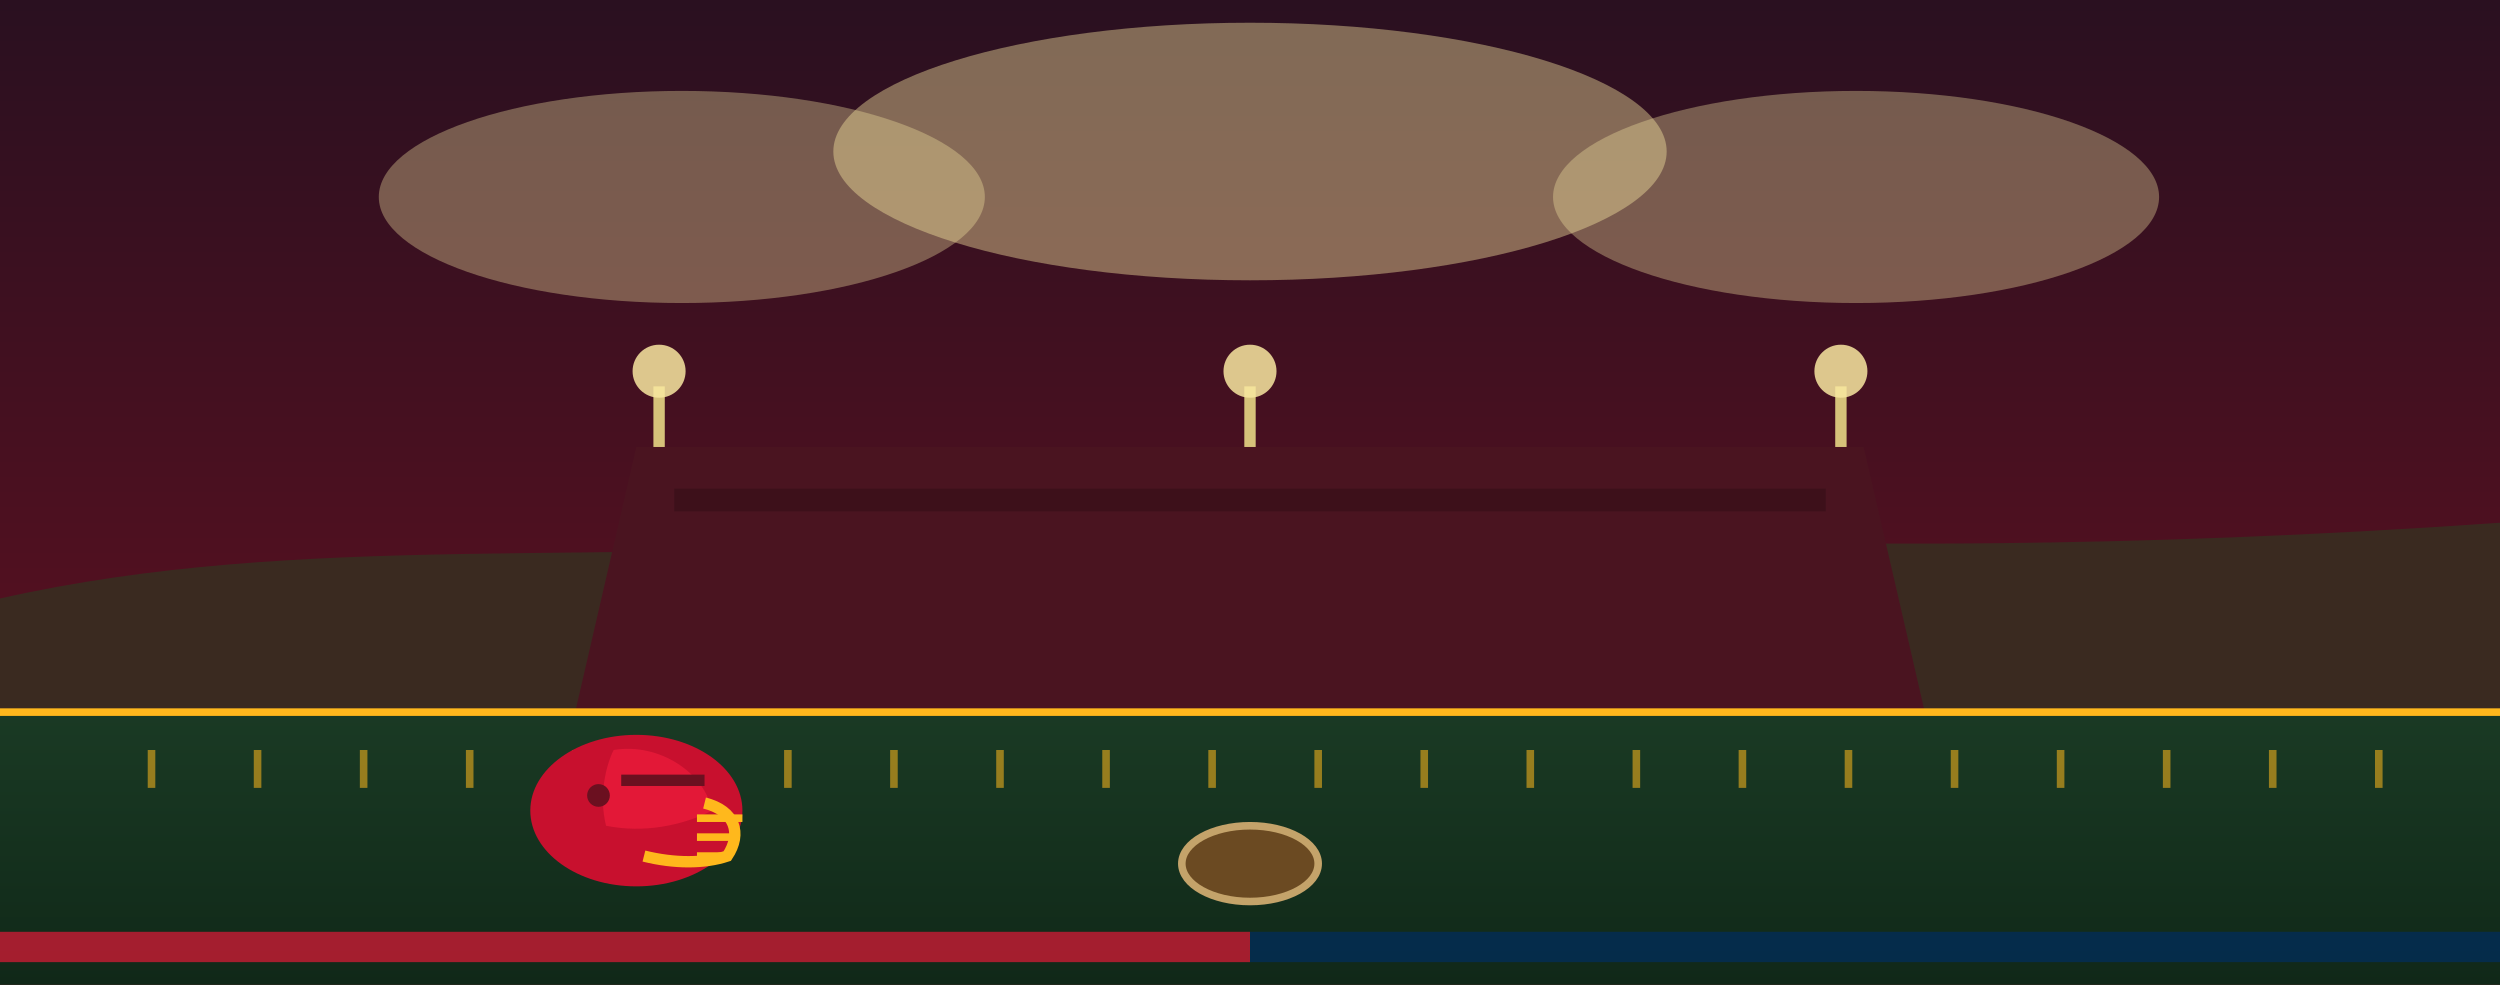
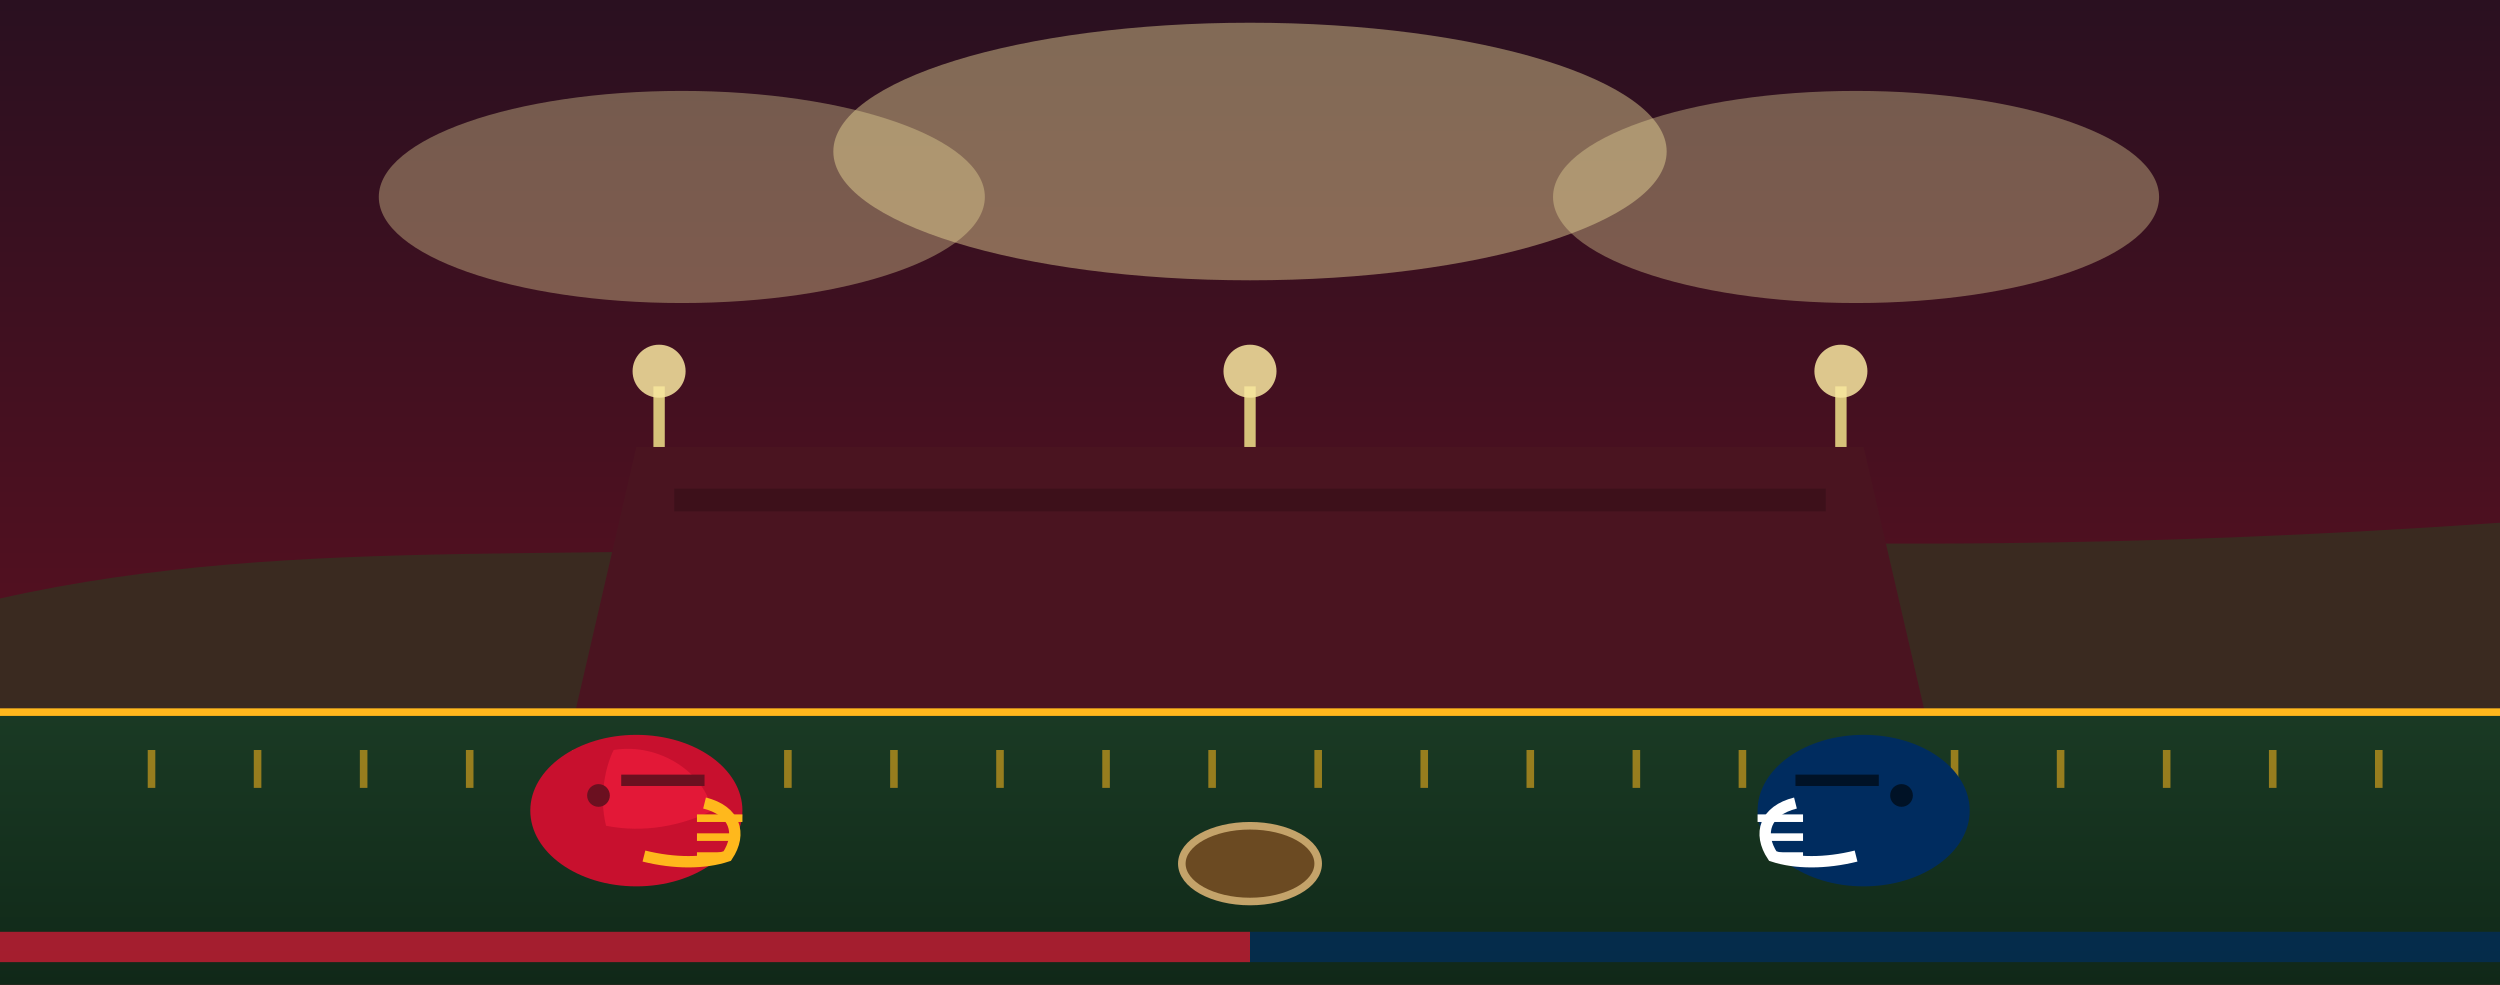
<svg xmlns="http://www.w3.org/2000/svg" viewBox="0 0 660 260" width="660" height="260" class="nrt-event-illustration" role="img">
  <defs>
    <linearGradient id="reviewhomeind-sky" x1="0" y1="0" x2="0" y2="1">
      <stop offset="0%" stop-color="#2A1020" />
      <stop offset="100%" stop-color="#6B1020" />
    </linearGradient>
    <linearGradient id="reviewhomeind-field" x1="0" y1="0" x2="0" y2="1">
      <stop offset="0%" stop-color="#1A3A24" />
      <stop offset="100%" stop-color="#102818" />
    </linearGradient>
  </defs>
  <rect width="660" height="260" fill="url(#reviewhomeind-sky)" />
  <path d="M0 158 C80 140 160 150 260 142 C360 134 460 152 660 138 V190 H0Z" fill="#3A2A20" />
  <ellipse cx="180" cy="52" rx="80" ry="28" fill="#F6E7A2" opacity=".35" />
  <ellipse cx="330" cy="40" rx="110" ry="34" fill="#F8E7A0" opacity=".42" />
  <ellipse cx="490" cy="52" rx="80" ry="28" fill="#F6E7A2" opacity=".35" />
  <path d="M150,196 L168,118 H492 L510,196 Z" fill="#4A1420" />
  <path d="M178,132 H482" stroke="#000" opacity=".18" stroke-width="6" />
  <path d="M174,118 v-16" stroke="#D6C27A" stroke-width="3" />
  <circle cx="174" cy="98" r="7" fill="#F8E7A0" opacity=".85" />
  <path d="M330,118 v-16" stroke="#D6C27A" stroke-width="3" />
  <circle cx="330" cy="98" r="7" fill="#F8E7A0" opacity=".85" />
  <path d="M486,118 v-16" stroke="#D6C27A" stroke-width="3" />
  <circle cx="486" cy="98" r="7" fill="#F8E7A0" opacity=".85" />
  <rect x="0" y="188" width="660" height="72" fill="url(#reviewhomeind-field)" />
  <path d="M0 188h660" stroke="#FFB81C" stroke-width="2" />
  <path d="M40 198v10" stroke="#FFB81C" stroke-width="2" opacity=".55" />
  <path d="M68 198v10" stroke="#FFB81C" stroke-width="2" opacity=".55" />
  <path d="M96 198v10" stroke="#FFB81C" stroke-width="2" opacity=".55" />
  <path d="M124 198v10" stroke="#FFB81C" stroke-width="2" opacity=".55" />
  <path d="M152 198v10" stroke="#FFB81C" stroke-width="2" opacity=".55" />
  <path d="M180 198v10" stroke="#FFB81C" stroke-width="2" opacity=".55" />
  <path d="M208 198v10" stroke="#FFB81C" stroke-width="2" opacity=".55" />
  <path d="M236 198v10" stroke="#FFB81C" stroke-width="2" opacity=".55" />
  <path d="M264 198v10" stroke="#FFB81C" stroke-width="2" opacity=".55" />
  <path d="M292 198v10" stroke="#FFB81C" stroke-width="2" opacity=".55" />
  <path d="M320 198v10" stroke="#FFB81C" stroke-width="2" opacity=".55" />
  <path d="M348 198v10" stroke="#FFB81C" stroke-width="2" opacity=".55" />
  <path d="M376 198v10" stroke="#FFB81C" stroke-width="2" opacity=".55" />
  <path d="M404 198v10" stroke="#FFB81C" stroke-width="2" opacity=".55" />
  <path d="M432 198v10" stroke="#FFB81C" stroke-width="2" opacity=".55" />
  <path d="M460 198v10" stroke="#FFB81C" stroke-width="2" opacity=".55" />
  <path d="M488 198v10" stroke="#FFB81C" stroke-width="2" opacity=".55" />
  <path d="M516 198v10" stroke="#FFB81C" stroke-width="2" opacity=".55" />
  <path d="M544 198v10" stroke="#FFB81C" stroke-width="2" opacity=".55" />
  <path d="M572 198v10" stroke="#FFB81C" stroke-width="2" opacity=".55" />
  <path d="M600 198v10" stroke="#FFB81C" stroke-width="2" opacity=".55" />
  <path d="M628 198v10" stroke="#FFB81C" stroke-width="2" opacity=".55" />
  <ellipse cx="330" cy="228" rx="18" ry="10" fill="#6B4A22" stroke="#C4A36A" stroke-width="2" />
  <g transform="translate(168,214) scale(1,1)">
    <ellipse cx="0" cy="0" rx="28" ry="20" fill="#C8102E" />
    <path d="M-6-16c12-2 24 6 26 16c-8 4-18 6-28 4c-2-8 0-16 2-20z" fill="#E31837" />
    <path d="M-4-8h22" stroke="#6B1020" stroke-width="3" fill="none" />
    <path d="M18-2c8 2 10 8 6 14c-6 2-14 2-22 0" fill="none" stroke="#FFB81C" stroke-width="3" />
    <path d="M16 2h12M16 7h11M16 12h9" stroke="#FFB81C" stroke-width="2" />
    <circle cx="-10" cy="-4" r="3" fill="#6B1020" />
  </g>
-   <g transform="translate(-492,214) scale(-1,1)">
+   <g transform="translate(492,214) scale(-1,1)">
    <ellipse cx="0" cy="0" rx="28" ry="20" fill="#002C5F" />
    <path d="M-6-16c12-2 24 6 26 16c-8 4-18 6-28 4c-2-8 0-16 2-20z" fill="#002C5F" />
    <path d="M-4-8h22" stroke="#001226" stroke-width="3" fill="none" />
    <path d="M18-2c8 2 10 8 6 14c-6 2-14 2-22 0" fill="none" stroke="#FFFFFF" stroke-width="3" />
    <path d="M16 2h12M16 7h11M16 12h9" stroke="#FFFFFF" stroke-width="2" />
    <circle cx="-10" cy="-4" r="3" fill="#001226" />
  </g>
  <path d="M0 250h330" stroke="#E31837" stroke-width="8" opacity=".7" />
  <path d="M330 250h330" stroke="#002C5F" stroke-width="8" opacity=".7" />
</svg>
